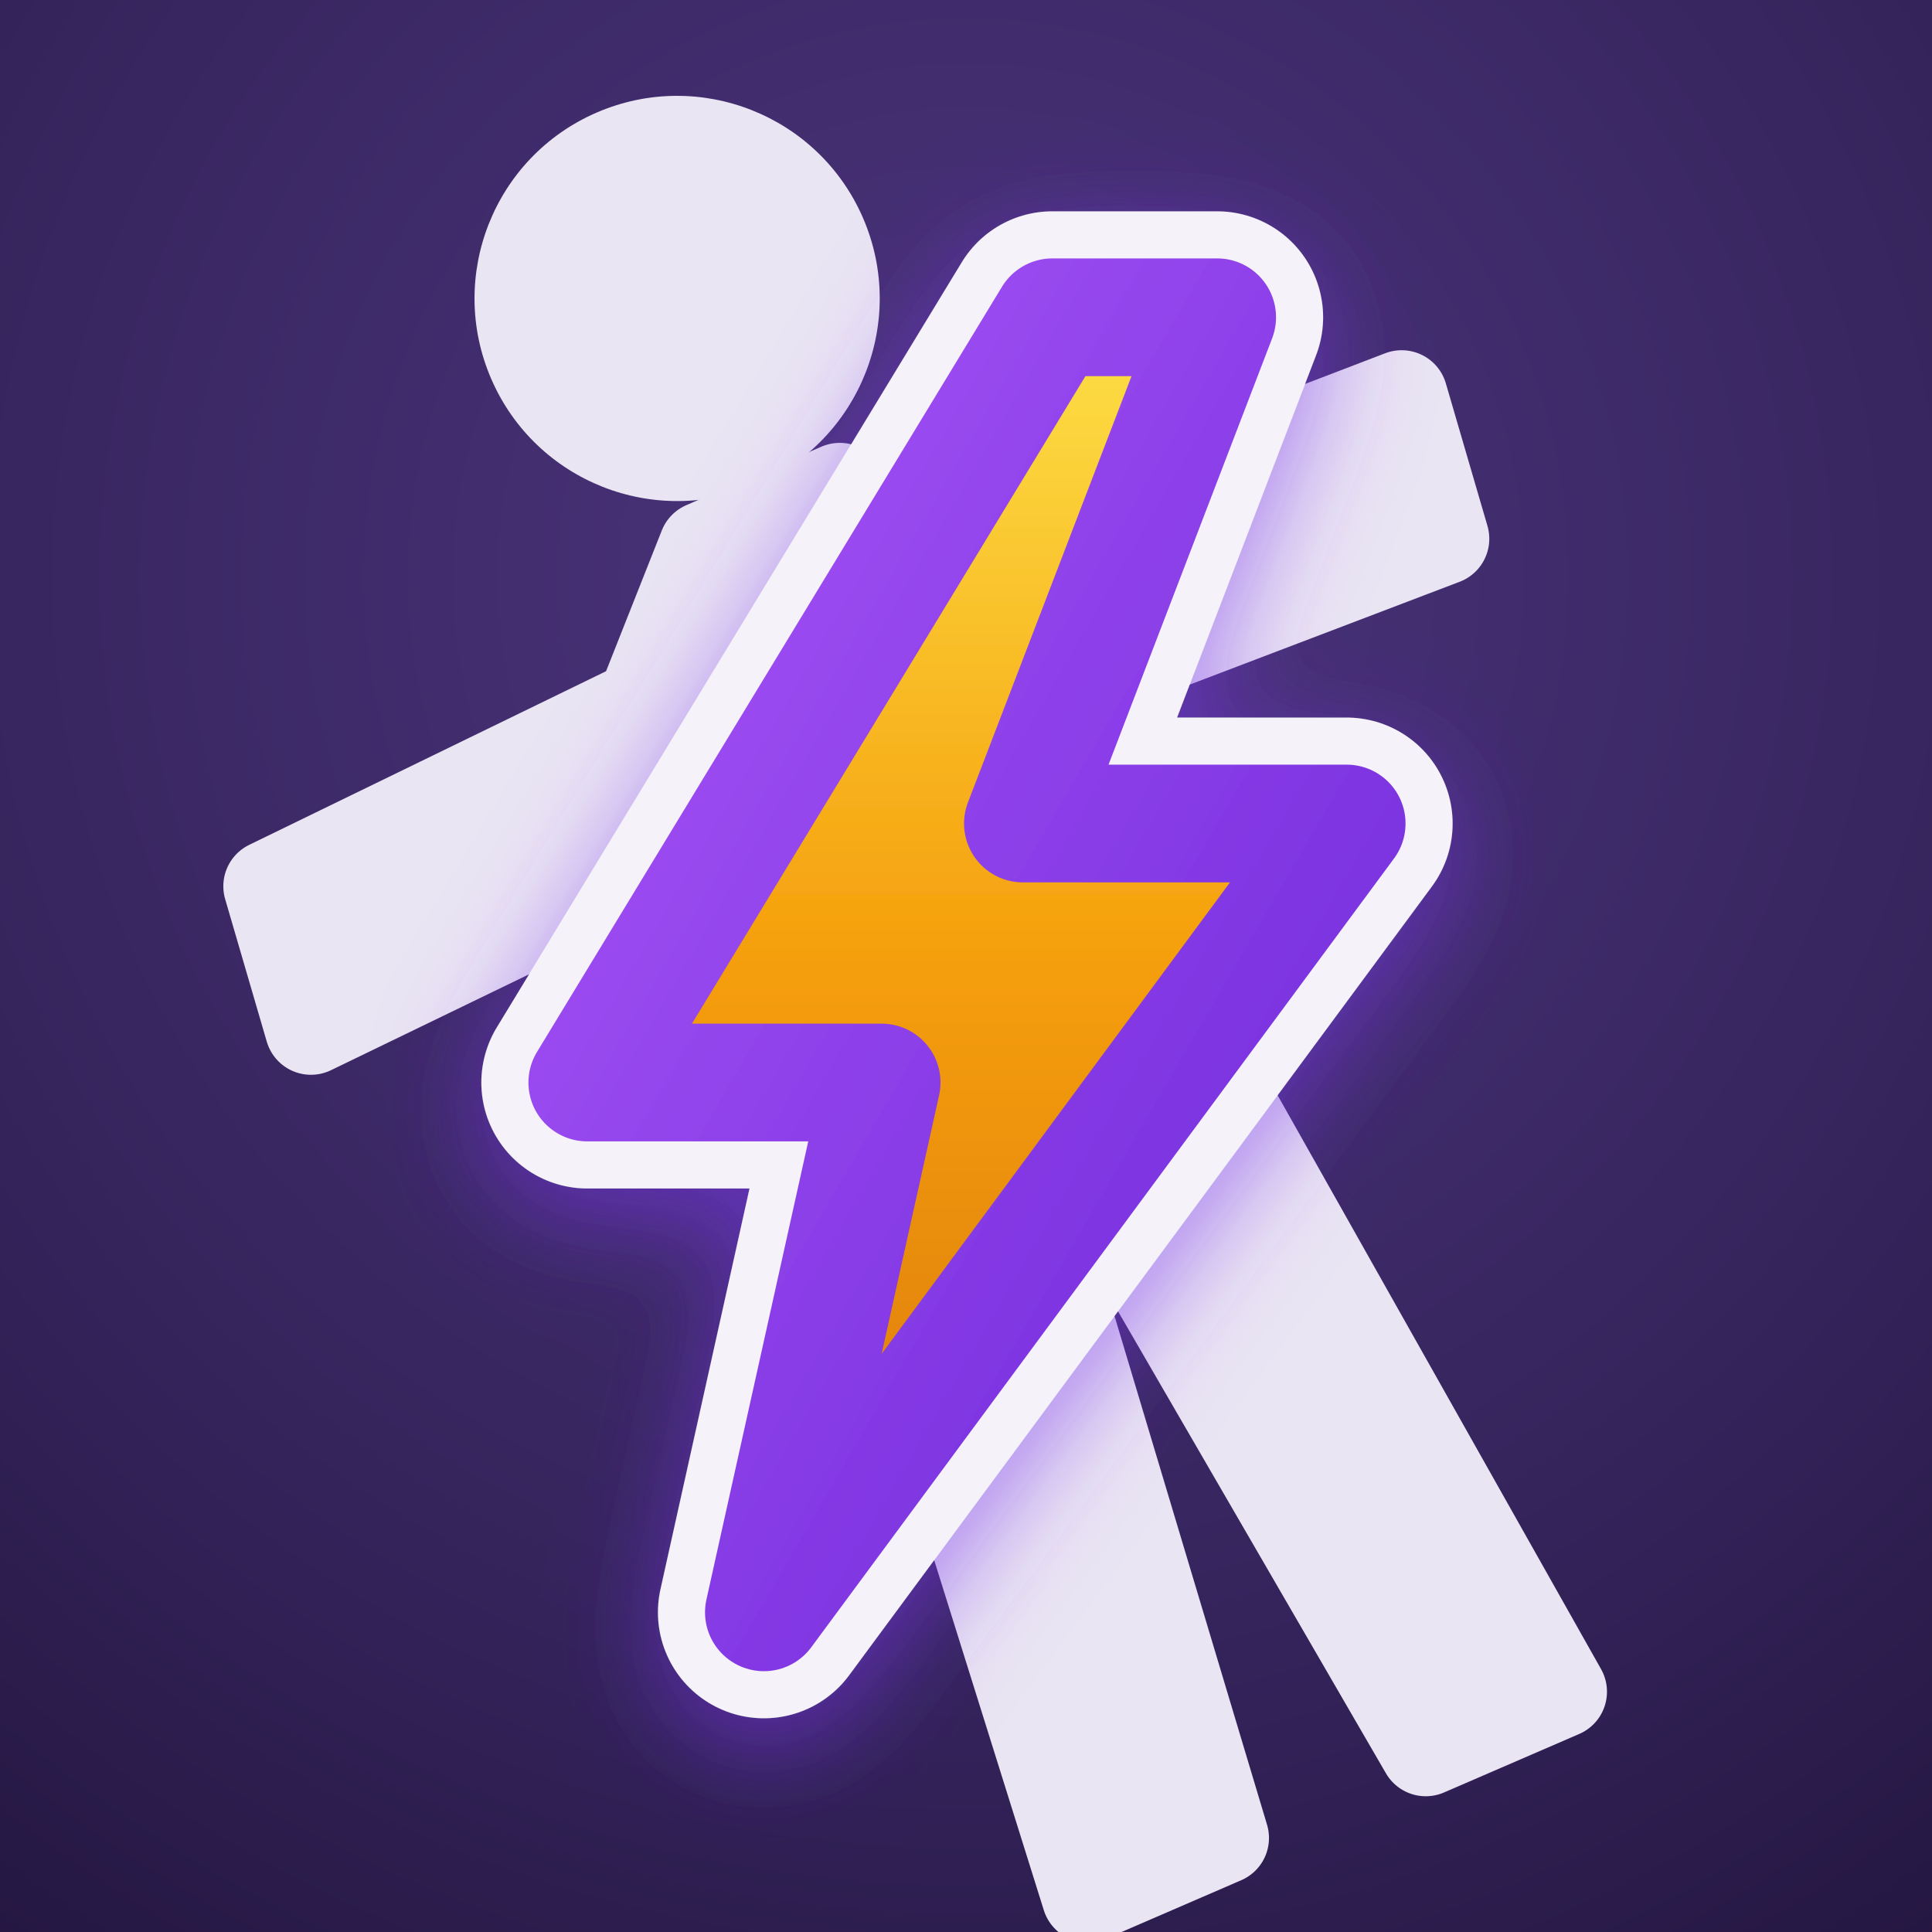
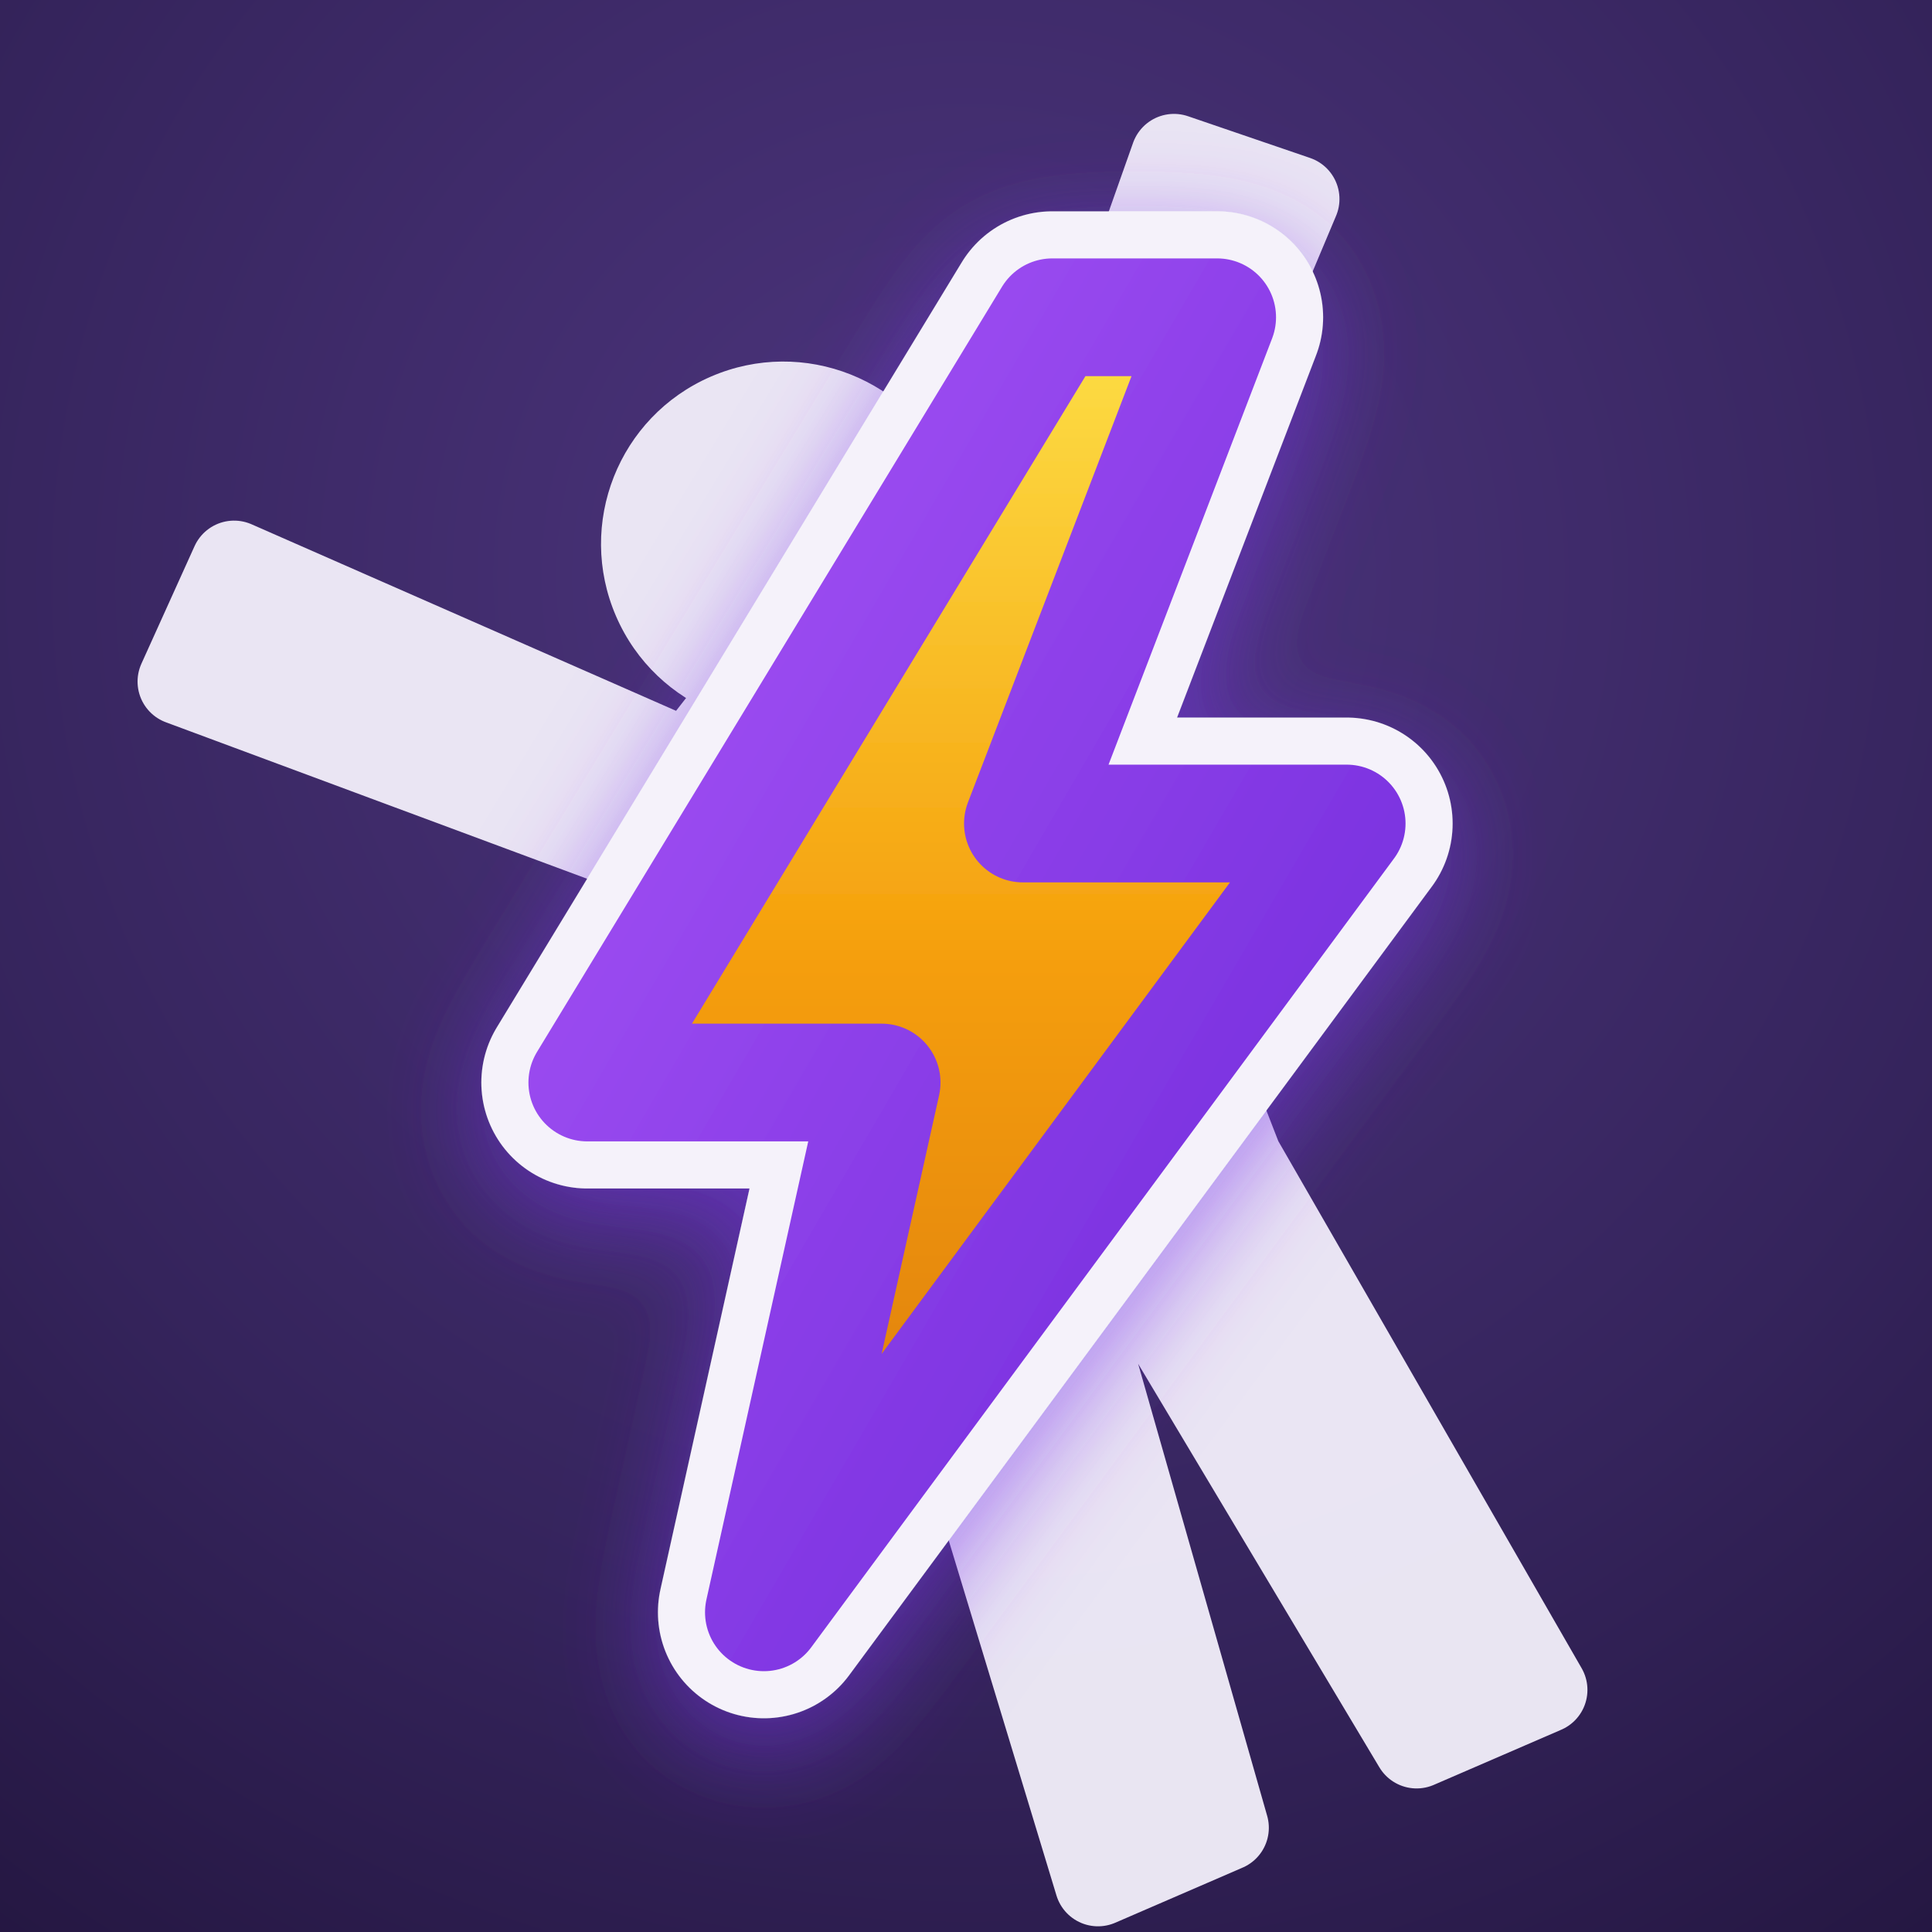
<svg xmlns="http://www.w3.org/2000/svg" width="512" height="512" viewBox="0 0 512 512">
  <defs>
    <radialGradient id="bgr" cx="0.5" cy="0.3" r="1.0">
      <stop offset="0" stop-color="#4d357e" />
      <stop offset="0.55" stop-color="#35245c" />
      <stop offset="1" stop-color="#1d1136" />
    </radialGradient>
    <linearGradient id="bolt" x1="0" y1="0" x2="0" y2="1">
      <stop offset="0" stop-color="#fde047" />
      <stop offset="0.5" stop-color="#f59e0b" />
      <stop offset="1" stop-color="#d97706" />
    </linearGradient>
    <linearGradient id="edge" x1="0" y1="0" x2="1" y2="1">
      <stop offset="0" stop-color="#a855f7" />
      <stop offset="1" stop-color="#6d28d9" />
    </linearGradient>
    <filter id="sh" x="-30%" y="-30%" width="160%" height="160%">
      <feDropShadow dx="0" dy="10" stdDeviation="18" flood-color="#7c3aed" flood-opacity="0.6" />
    </filter>
  </defs>
  <rect width="512" height="512" fill="url(#bgr)" />
-   <g transform="rotate(-23.4 256 256) translate(256 256) scale(1.22) translate(-256 -256)" opacity="0.97" fill="#efeaf7" stroke="#efeaf7" stroke-width="20" stroke-linejoin="round" stroke-linecap="round">
-     <circle cx="256" cy="98" r="44" stroke="none" />
-     <path d="M240 150 L214 176 L124 180 L120 212 L214 208 L216 300 L200 452 L232 452 L248 316 L256 300 L264 316 L280 452 L312 452 L296 300 L298 208 L388 212 L392 180 L298 176 L272 150 Z" />
+   <g transform="rotate(-23.4 256 256) translate(256 256) scale(1.15) translate(-256 -256)" opacity="0.97" fill="#efeaf7" stroke="#efeaf7" stroke-width="20" stroke-linejoin="round" stroke-linecap="round">
+     <circle cx="256" cy="150" r="42" stroke="none" />
+     <path d="M238 176 L216 188 L138 104 L116 124 L212 216 L216 322 L200 462 L232 462 L248 340 L256 328 L264 340 L280 462 L312 462 L296 322 L300 216 L396 124 L374 104 L296 188 L274 176 Z" />
  </g>
  <g transform="translate(48 56) scale(0.78)" filter="url(#sh)">
    <path d="M296 36 L138 296 L238 296 L198 476 L396 208 L286 208 L352 36 Z" fill="none" stroke="#f5f2fa" stroke-width="72" stroke-linejoin="round" />
    <path d="M296 36 L138 296 L238 296 L198 476 L396 208 L286 208 L352 36 Z" fill="url(#bolt)" stroke="url(#edge)" stroke-width="40" stroke-linejoin="round" />
  </g>
</svg>
